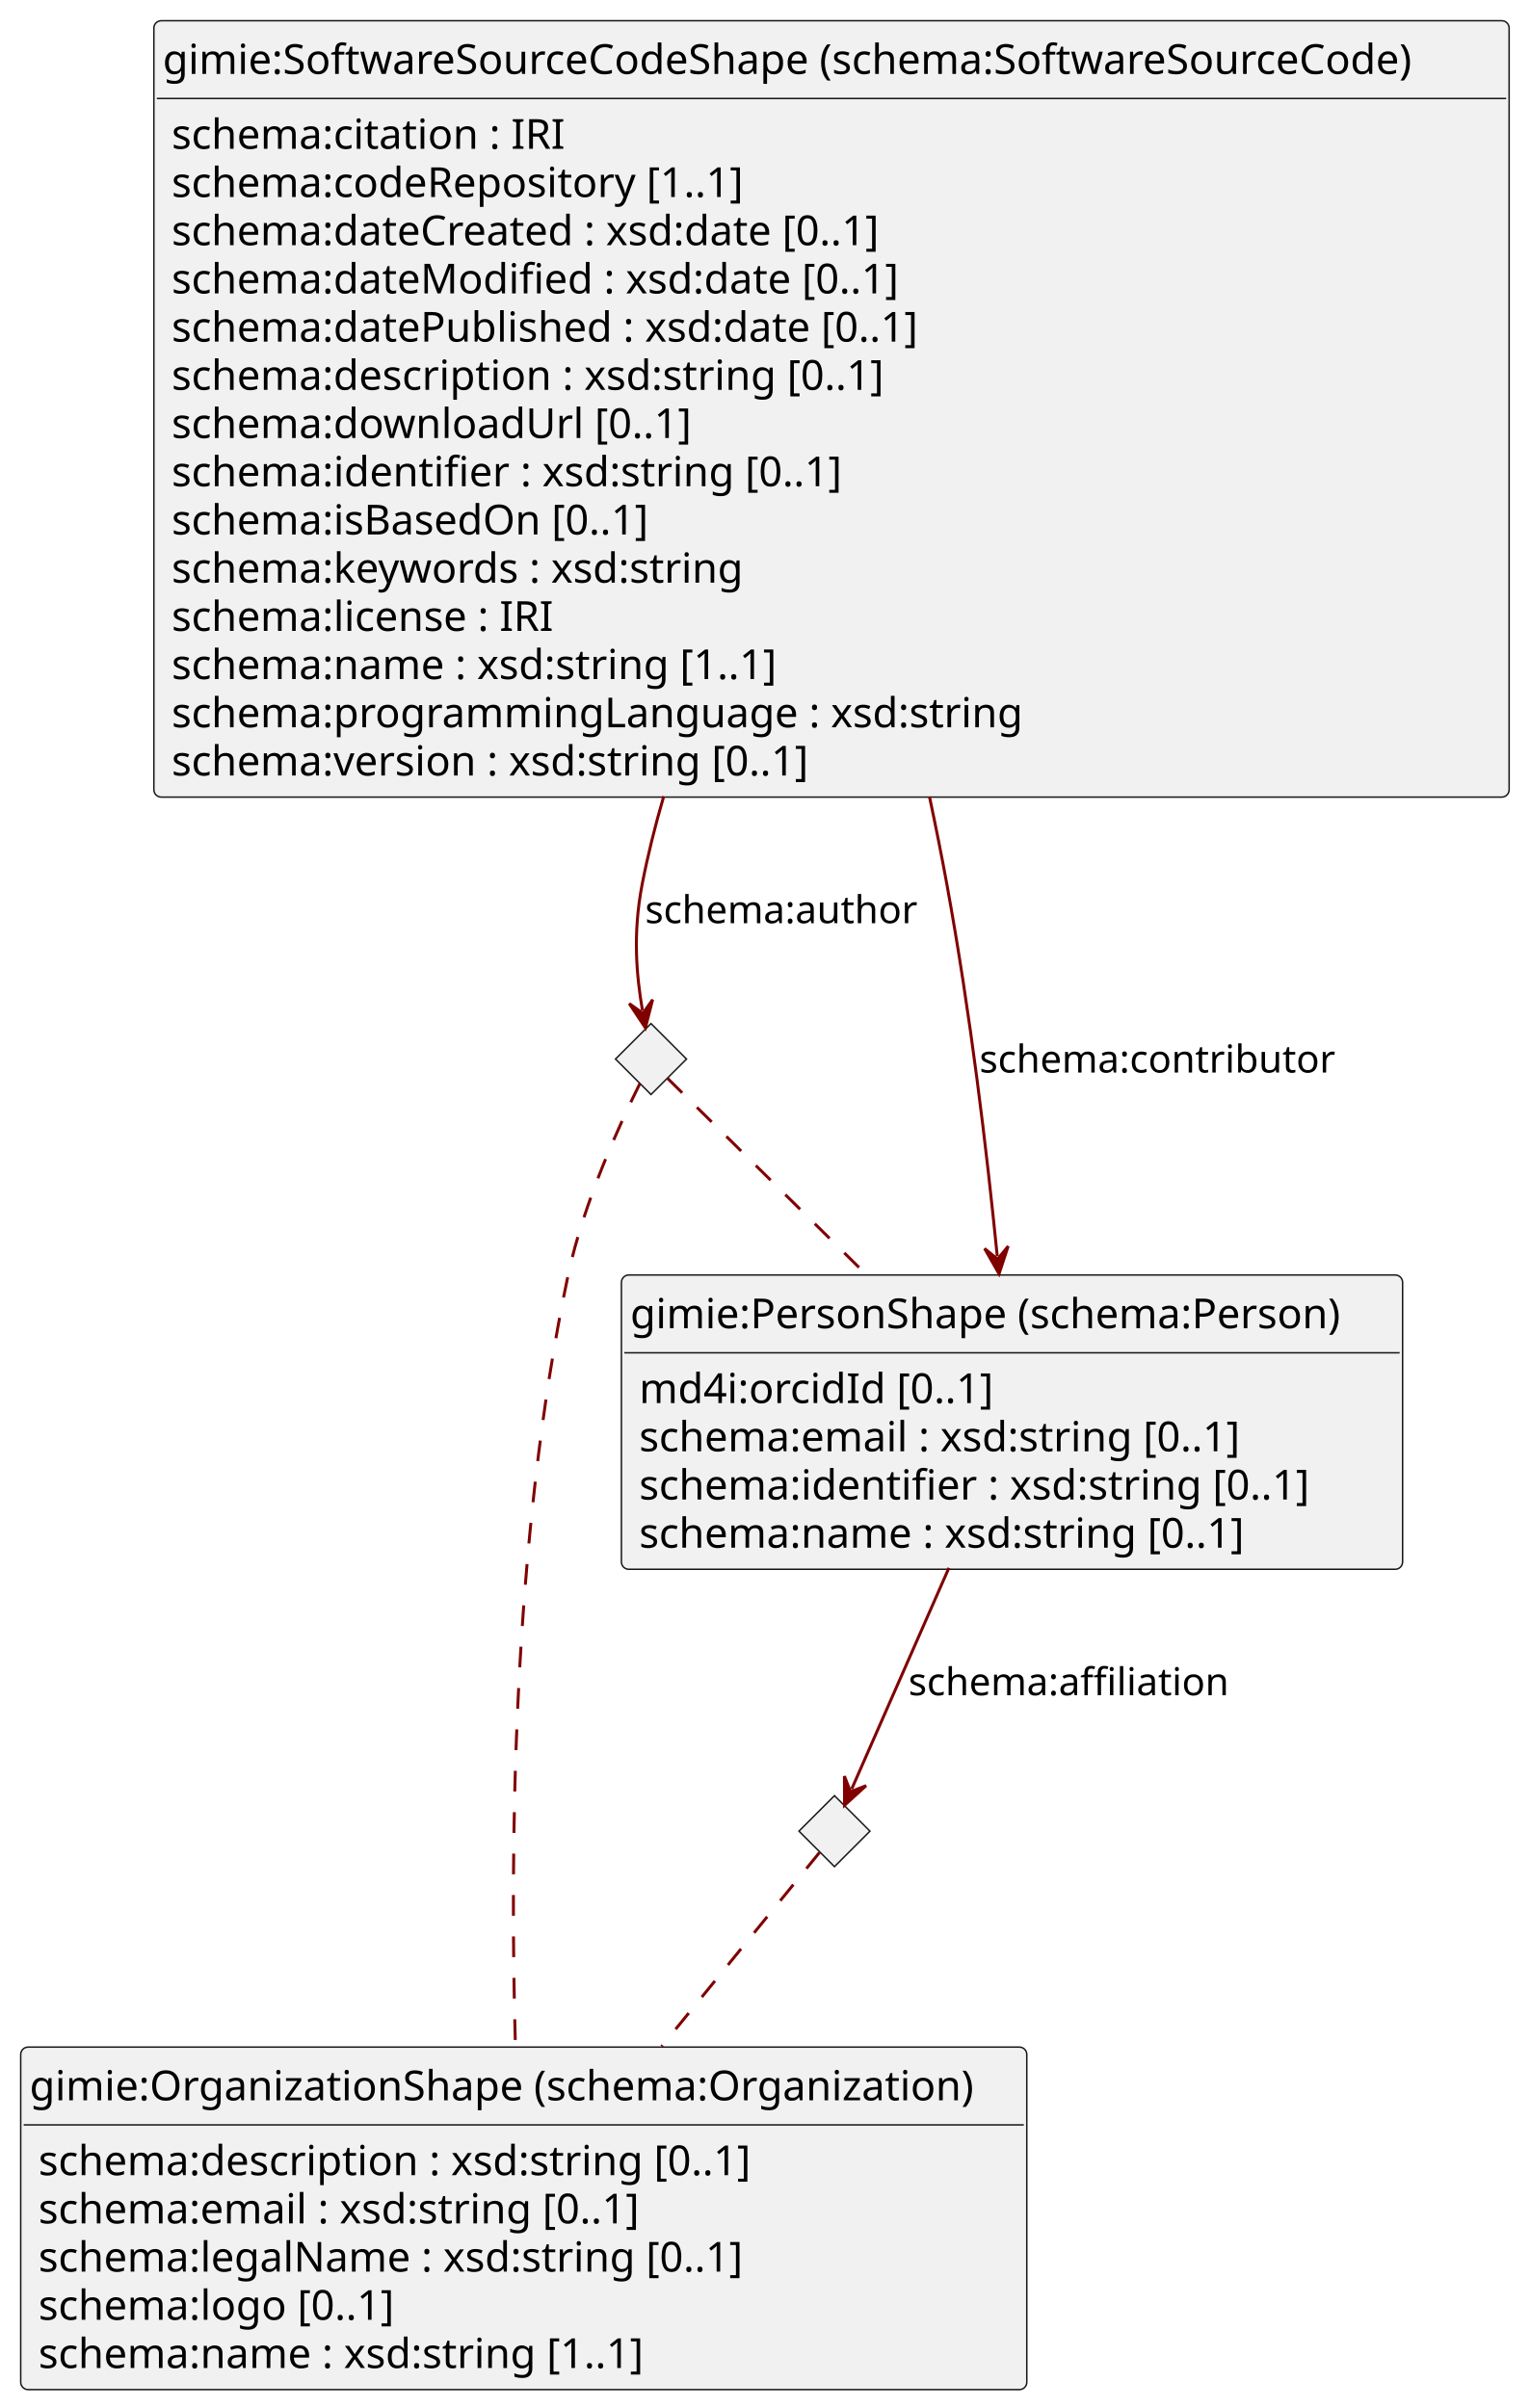
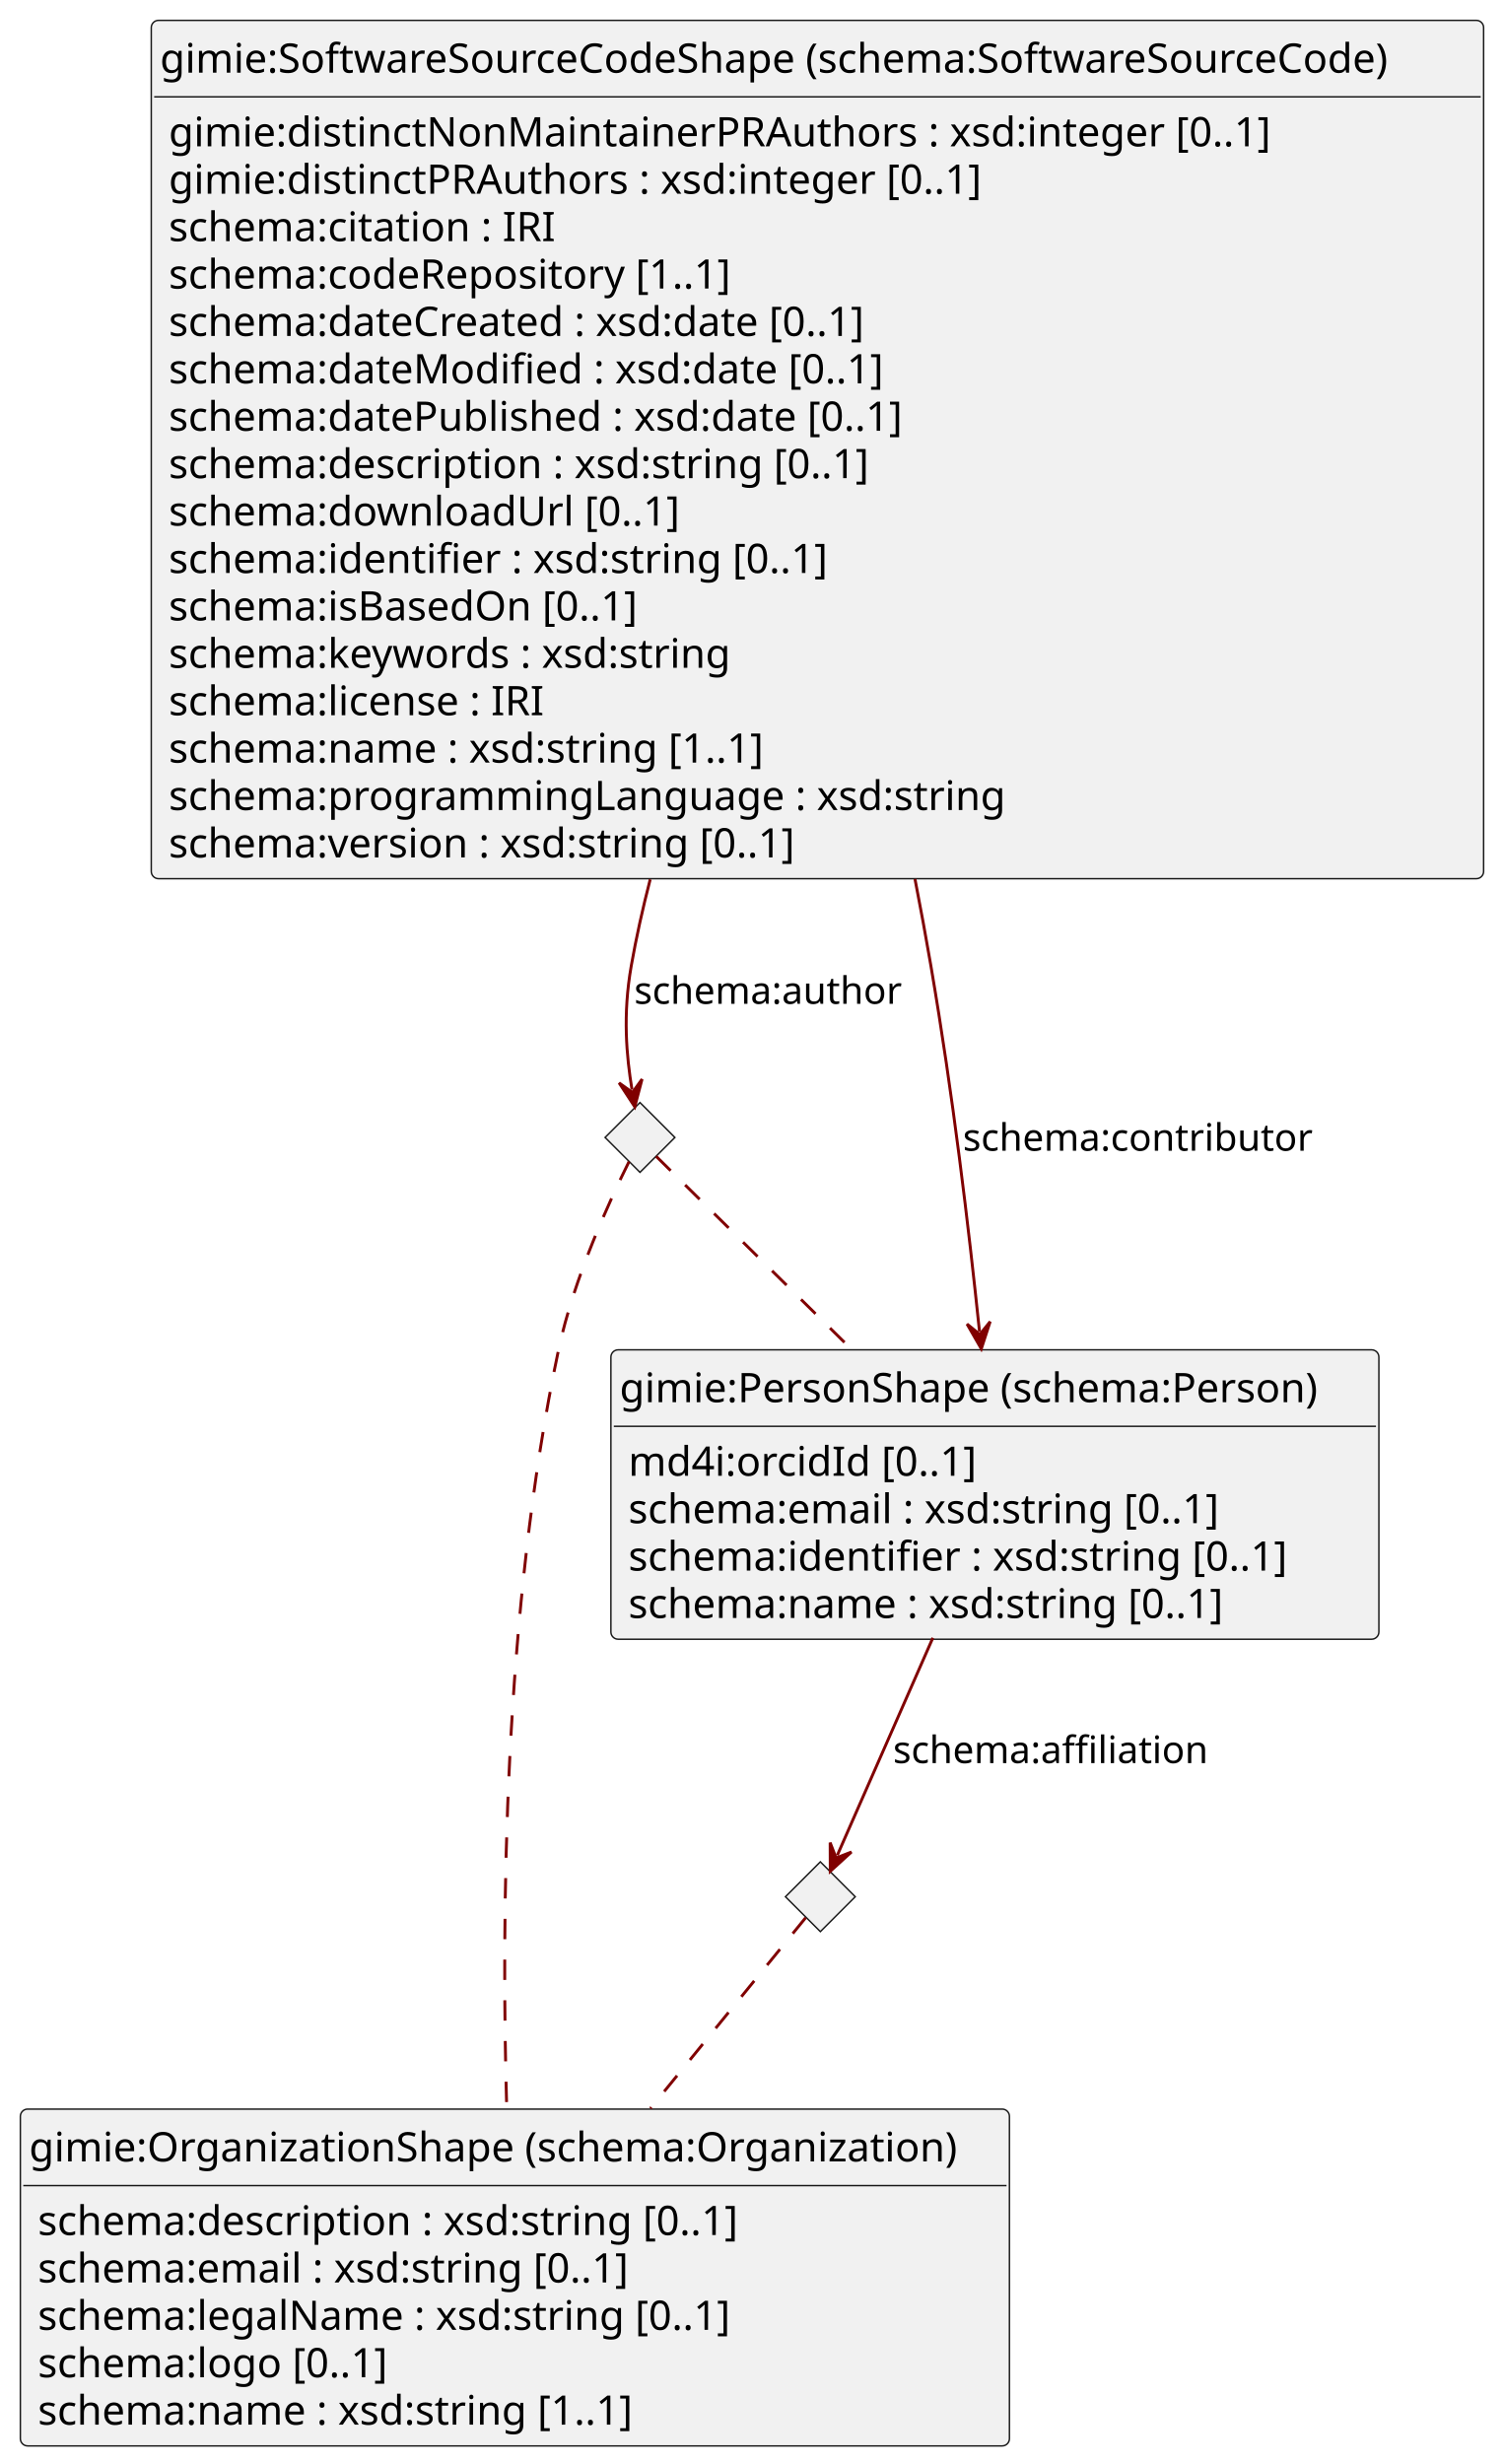
- <svg xmlns="http://www.w3.org/2000/svg" contentStyleType="text/css" height="814px" preserveAspectRatio="none" style="width:517px;height:814px;background:#FFFFFF;" version="1.1" viewBox="0 0 517 814" width="517px" zoomAndPan="magnify">
+ <svg xmlns="http://www.w3.org/2000/svg" contentStyleType="text/css" height="847px" preserveAspectRatio="none" style="width:517px;height:847px;background:#FFFFFF;" version="1.1" viewBox="0 0 517 847" width="517px" zoomAndPan="magnify">
  <defs />
  <g>
-     <g id="elem_gimie:OrganizationShape (schema:Organization)">
-       <rect codeLine="9" fill="#F1F1F1" height="115.781" id="gimie:OrganizationShape (schema:Organization)" rx="2.5" ry="2.5" style="stroke:#181818;stroke-width:0.5;" width="340" x="7" y="692" />
-       <text fill="#000000" font-family="sans-serif" font-size="14" x="10" y="709.995">gimie:OrganizationShape (schema:Organization)</text>
-       <line style="stroke:#181818;stroke-width:0.5;" x1="8" x2="346" y1="718.297" y2="718.297" />
-       <text fill="#000000" font-family="sans-serif" font-size="14" x="13" y="735.292">schema:description  : xsd:string  [0..1]</text>
-       <text fill="#000000" font-family="sans-serif" font-size="14" x="13" y="751.589">schema:email  : xsd:string  [0..1]</text>
-       <text fill="#000000" font-family="sans-serif" font-size="14" x="13" y="767.886">schema:legalName  : xsd:string  [0..1]</text>
-       <text fill="#000000" font-family="sans-serif" font-size="14" x="13" y="784.183">schema:logo  [0..1]</text>
-       <text fill="#000000" font-family="sans-serif" font-size="14" x="13" y="800.48">schema:name  : xsd:string  [1..1]</text>
-     </g>
    <g id="elem_gimie:SoftwareSourceCodeShape (schema:SoftwareSourceCode)">
-       <rect codeLine="15" fill="#F1F1F1" height="262.453" id="gimie:SoftwareSourceCodeShape (schema:SoftwareSourceCode)" rx="2.5" ry="2.5" style="stroke:#181818;stroke-width:0.5;" width="458" x="52" y="7" />
+       <rect codeLine="9" fill="#F1F1F1" height="295.047" id="gimie:SoftwareSourceCodeShape (schema:SoftwareSourceCode)" rx="2.5" ry="2.5" style="stroke:#181818;stroke-width:0.5;" width="458" x="52" y="7" />
      <text fill="#000000" font-family="sans-serif" font-size="14" x="55" y="24.995">gimie:SoftwareSourceCodeShape (schema:SoftwareSourceCode)</text>
      <line style="stroke:#181818;stroke-width:0.5;" x1="53" x2="509" y1="33.297" y2="33.297" />
-       <text fill="#000000" font-family="sans-serif" font-size="14" x="58" y="50.292">schema:citation  :  IRI</text>
-       <text fill="#000000" font-family="sans-serif" font-size="14" x="58" y="66.589">schema:codeRepository  [1..1]</text>
-       <text fill="#000000" font-family="sans-serif" font-size="14" x="58" y="82.886">schema:dateCreated  : xsd:date  [0..1]</text>
-       <text fill="#000000" font-family="sans-serif" font-size="14" x="58" y="99.183">schema:dateModified  : xsd:date  [0..1]</text>
-       <text fill="#000000" font-family="sans-serif" font-size="14" x="58" y="115.48">schema:datePublished  : xsd:date  [0..1]</text>
-       <text fill="#000000" font-family="sans-serif" font-size="14" x="58" y="131.776">schema:description  : xsd:string  [0..1]</text>
-       <text fill="#000000" font-family="sans-serif" font-size="14" x="58" y="148.073">schema:downloadUrl  [0..1]</text>
-       <text fill="#000000" font-family="sans-serif" font-size="14" x="58" y="164.37">schema:identifier  : xsd:string  [0..1]</text>
-       <text fill="#000000" font-family="sans-serif" font-size="14" x="58" y="180.667">schema:isBasedOn  [0..1]</text>
-       <text fill="#000000" font-family="sans-serif" font-size="14" x="58" y="196.964">schema:keywords  : xsd:string</text>
-       <text fill="#000000" font-family="sans-serif" font-size="14" x="58" y="213.261">schema:license  :  IRI</text>
-       <text fill="#000000" font-family="sans-serif" font-size="14" x="58" y="229.558">schema:name  : xsd:string  [1..1]</text>
-       <text fill="#000000" font-family="sans-serif" font-size="14" x="58" y="245.855">schema:programmingLanguage  : xsd:string</text>
-       <text fill="#000000" font-family="sans-serif" font-size="14" x="58" y="262.151">schema:version  : xsd:string  [0..1]</text>
+       <text fill="#000000" font-family="sans-serif" font-size="14" x="58" y="50.292">gimie:distinctNonMaintainerPRAuthors  : xsd:integer  [0..1]</text>
+       <text fill="#000000" font-family="sans-serif" font-size="14" x="58" y="66.589">gimie:distinctPRAuthors  : xsd:integer  [0..1]</text>
+       <text fill="#000000" font-family="sans-serif" font-size="14" x="58" y="82.886">schema:citation  :  IRI</text>
+       <text fill="#000000" font-family="sans-serif" font-size="14" x="58" y="99.183">schema:codeRepository  [1..1]</text>
+       <text fill="#000000" font-family="sans-serif" font-size="14" x="58" y="115.48">schema:dateCreated  : xsd:date  [0..1]</text>
+       <text fill="#000000" font-family="sans-serif" font-size="14" x="58" y="131.776">schema:dateModified  : xsd:date  [0..1]</text>
+       <text fill="#000000" font-family="sans-serif" font-size="14" x="58" y="148.073">schema:datePublished  : xsd:date  [0..1]</text>
+       <text fill="#000000" font-family="sans-serif" font-size="14" x="58" y="164.37">schema:description  : xsd:string  [0..1]</text>
+       <text fill="#000000" font-family="sans-serif" font-size="14" x="58" y="180.667">schema:downloadUrl  [0..1]</text>
+       <text fill="#000000" font-family="sans-serif" font-size="14" x="58" y="196.964">schema:identifier  : xsd:string  [0..1]</text>
+       <text fill="#000000" font-family="sans-serif" font-size="14" x="58" y="213.261">schema:isBasedOn  [0..1]</text>
+       <text fill="#000000" font-family="sans-serif" font-size="14" x="58" y="229.558">schema:keywords  : xsd:string</text>
+       <text fill="#000000" font-family="sans-serif" font-size="14" x="58" y="245.855">schema:license  :  IRI</text>
+       <text fill="#000000" font-family="sans-serif" font-size="14" x="58" y="262.151">schema:name  : xsd:string  [1..1]</text>
+       <text fill="#000000" font-family="sans-serif" font-size="14" x="58" y="278.448">schema:programmingLanguage  : xsd:string</text>
+       <text fill="#000000" font-family="sans-serif" font-size="14" x="58" y="294.745">schema:version  : xsd:string  [0..1]</text>
    </g>
-     <polygon fill="#F1F1F1" points="220,346,232,358,220,370,208,358,220,346" style="stroke:#181818;stroke-width:0.5;" />
+     <polygon fill="#F1F1F1" points="220,379,232,391,220,403,208,391,220,379" style="stroke:#181818;stroke-width:0.5;" />
    <g id="elem_gimie:PersonShape (schema:Person)">
-       <rect codeLine="35" fill="#F1F1F1" height="99.484" id="gimie:PersonShape (schema:Person)" rx="2.5" ry="2.5" style="stroke:#181818;stroke-width:0.5;" width="264" x="210" y="431" />
-       <text fill="#000000" font-family="sans-serif" font-size="14" x="213" y="448.995">gimie:PersonShape (schema:Person)</text>
-       <line style="stroke:#181818;stroke-width:0.5;" x1="211" x2="473" y1="457.297" y2="457.297" />
-       <text fill="#000000" font-family="sans-serif" font-size="14" x="216" y="474.292">md4i:orcidId  [0..1]</text>
-       <text fill="#000000" font-family="sans-serif" font-size="14" x="216" y="490.589">schema:email  : xsd:string  [0..1]</text>
-       <text fill="#000000" font-family="sans-serif" font-size="14" x="216" y="506.886">schema:identifier  : xsd:string  [0..1]</text>
-       <text fill="#000000" font-family="sans-serif" font-size="14" x="216" y="523.183">schema:name  : xsd:string  [0..1]</text>
+       <rect codeLine="31" fill="#F1F1F1" height="99.484" id="gimie:PersonShape (schema:Person)" rx="2.5" ry="2.5" style="stroke:#181818;stroke-width:0.5;" width="264" x="210" y="464" />
+       <text fill="#000000" font-family="sans-serif" font-size="14" x="213" y="481.995">gimie:PersonShape (schema:Person)</text>
+       <line style="stroke:#181818;stroke-width:0.5;" x1="211" x2="473" y1="490.297" y2="490.297" />
+       <text fill="#000000" font-family="sans-serif" font-size="14" x="216" y="507.292">md4i:orcidId  [0..1]</text>
+       <text fill="#000000" font-family="sans-serif" font-size="14" x="216" y="523.589">schema:email  : xsd:string  [0..1]</text>
+       <text fill="#000000" font-family="sans-serif" font-size="14" x="216" y="539.886">schema:identifier  : xsd:string  [0..1]</text>
+       <text fill="#000000" font-family="sans-serif" font-size="14" x="216" y="556.183">schema:name  : xsd:string  [0..1]</text>
    </g>
-     <polygon fill="#F1F1F1" points="282,607,294,619,282,631,270,619,282,607" style="stroke:#181818;stroke-width:0.5;" />
-     <g id="link_gimie:SoftwareSourceCodeShape (schema:SoftwareSourceCode)_diamond_SoftwareSourceCodeShape_35aaac5a0dc90cc5be0eb3bd2e95e903">
-       <path codeLine="17" d="M224.3,269.19 C221.39,279.15 218.9,289.16 217,299 C213.76,315.83 215.148,329.974 217.108,341.544 " fill="none" id="gimie:SoftwareSourceCodeShape (schema:SoftwareSourceCode)-to-diamond_SoftwareSourceCodeShape_35aaac5a0dc90cc5be0eb3bd2e95e903" style="stroke:#800000;stroke-width:1.0;" />
-       <polygon fill="#800000" points="218.11,347.46,220.551,337.918,217.275,342.53,212.663,339.255,218.11,347.46" style="stroke:#800000;stroke-width:1.0;" />
-       <text fill="#000000" font-family="sans-serif" font-size="13" x="218" y="312.067">schema:author</text>
+     <g id="elem_gimie:OrganizationShape (schema:Organization)">
+       <rect codeLine="39" fill="#F1F1F1" height="115.781" id="gimie:OrganizationShape (schema:Organization)" rx="2.5" ry="2.5" style="stroke:#181818;stroke-width:0.5;" width="340" x="7" y="725" />
+       <text fill="#000000" font-family="sans-serif" font-size="14" x="10" y="742.995">gimie:OrganizationShape (schema:Organization)</text>
+       <line style="stroke:#181818;stroke-width:0.5;" x1="8" x2="346" y1="751.297" y2="751.297" />
+       <text fill="#000000" font-family="sans-serif" font-size="14" x="13" y="768.292">schema:description  : xsd:string  [0..1]</text>
+       <text fill="#000000" font-family="sans-serif" font-size="14" x="13" y="784.589">schema:email  : xsd:string  [0..1]</text>
+       <text fill="#000000" font-family="sans-serif" font-size="14" x="13" y="800.886">schema:legalName  : xsd:string  [0..1]</text>
+       <text fill="#000000" font-family="sans-serif" font-size="14" x="13" y="817.183">schema:logo  [0..1]</text>
+       <text fill="#000000" font-family="sans-serif" font-size="14" x="13" y="833.48">schema:name  : xsd:string  [1..1]</text>
    </g>
-     <g id="link_diamond_SoftwareSourceCodeShape_35aaac5a0dc90cc5be0eb3bd2e95e903_gimie:PersonShape (schema:Person)">
-       <path codeLine="18" d="M225.56,364.49 C237.49,376.28 266.6,405.03 292.73,430.84 " fill="none" id="diamond_SoftwareSourceCodeShape_35aaac5a0dc90cc5be0eb3bd2e95e903-gimie:PersonShape (schema:Person)" style="stroke:#800000;stroke-width:1.0;stroke-dasharray:7.0,7.0;" />
+     <polygon fill="#F1F1F1" points="282,640,294,652,282,664,270,652,282,640" style="stroke:#181818;stroke-width:0.5;" />
+     <g id="link_gimie:SoftwareSourceCodeShape (schema:SoftwareSourceCode)_diamond_SoftwareSourceCodeShape_b3e912d5fc60fb8f520e82380c84c8d0">
+       <path codeLine="13" d="M223.51,302.29 C220.94,312.25 218.72,322.21 217,332 C214.03,348.88 215.367,362.998 217.247,374.558 " fill="none" id="gimie:SoftwareSourceCodeShape (schema:SoftwareSourceCode)-to-diamond_SoftwareSourceCodeShape_b3e912d5fc60fb8f520e82380c84c8d0" style="stroke:#800000;stroke-width:1.0;" />
+       <polygon fill="#800000" points="218.21,380.48,220.713,370.955,217.407,375.545,212.817,372.239,218.21,380.48" style="stroke:#800000;stroke-width:1.0;" />
+       <text fill="#000000" font-family="sans-serif" font-size="13" x="218" y="345.067">schema:author</text>
    </g>
-     <g id="link_diamond_SoftwareSourceCodeShape_35aaac5a0dc90cc5be0eb3bd2e95e903_gimie:OrganizationShape (schema:Organization)">
-       <path codeLine="19" d="M216.23,366.32 C209.88,379.07 197.23,406.33 192,431 C172.99,520.62 172.31,627.49 174.19,691.71 " fill="none" id="diamond_SoftwareSourceCodeShape_35aaac5a0dc90cc5be0eb3bd2e95e903-gimie:OrganizationShape (schema:Organization)" style="stroke:#800000;stroke-width:1.0;stroke-dasharray:7.0,7.0;" />
+     <g id="link_diamond_SoftwareSourceCodeShape_b3e912d5fc60fb8f520e82380c84c8d0_gimie:PersonShape (schema:Person)">
+       <path codeLine="14" d="M225.56,397.49 C237.49,409.28 266.6,438.03 292.73,463.84 " fill="none" id="diamond_SoftwareSourceCodeShape_b3e912d5fc60fb8f520e82380c84c8d0-gimie:PersonShape (schema:Person)" style="stroke:#800000;stroke-width:1.0;stroke-dasharray:7.0,7.0;" />
+     </g>
+     <g id="link_diamond_SoftwareSourceCodeShape_b3e912d5fc60fb8f520e82380c84c8d0_gimie:OrganizationShape (schema:Organization)">
+       <path codeLine="15" d="M216.23,399.32 C209.88,412.07 197.23,439.33 192,464 C172.99,553.62 172.31,660.49 174.19,724.71 " fill="none" id="diamond_SoftwareSourceCodeShape_b3e912d5fc60fb8f520e82380c84c8d0-gimie:OrganizationShape (schema:Organization)" style="stroke:#800000;stroke-width:1.0;stroke-dasharray:7.0,7.0;" />
    </g>
    <g id="link_gimie:SoftwareSourceCodeShape (schema:SoftwareSourceCode)_gimie:PersonShape (schema:Person)">
-       <path codeLine="34" d="M314.1,269.27 C316.23,279.3 318.23,289.3 320,299 C328.06,343.26 333.372,388.2 337.022,424.65 " fill="none" id="gimie:SoftwareSourceCodeShape (schema:SoftwareSourceCode)-to-gimie:PersonShape (schema:Person)" style="stroke:#800000;stroke-width:1.0;" />
-       <polygon fill="#800000" points="337.62,430.62,340.703,421.266,337.122,425.645,332.743,422.063,337.62,430.62" style="stroke:#800000;stroke-width:1.0;" />
-       <text fill="#000000" font-family="sans-serif" font-size="13" x="331" y="362.567">schema:contributor</text>
+       <path codeLine="30" d="M314.53,302.16 C316.49,312.24 318.33,322.26 320,332 C327.58,376.34 332.919,421.282 336.709,457.702 " fill="none" id="gimie:SoftwareSourceCodeShape (schema:SoftwareSourceCode)-to-gimie:PersonShape (schema:Person)" style="stroke:#800000;stroke-width:1.0;" />
+       <polygon fill="#800000" points="337.33,463.67,340.377,454.304,336.812,458.697,332.42,455.132,337.33,463.67" style="stroke:#800000;stroke-width:1.0;" />
+       <text fill="#000000" font-family="sans-serif" font-size="13" x="331" y="395.567">schema:contributor</text>
    </g>
-     <g id="link_gimie:PersonShape (schema:Person)_diamond_PersonShape_a6972f08d0959d04512671b29a37823a">
-       <path codeLine="38" d="M320.68,530.01 C307.61,559.74 294.555,589.447 287.825,604.757 " fill="none" id="gimie:PersonShape (schema:Person)-to-diamond_PersonShape_a6972f08d0959d04512671b29a37823a" style="stroke:#800000;stroke-width:1.0;" />
-       <polygon fill="#800000" points="285.41,610.25,292.694,603.621,287.422,605.673,285.37,600.401,285.41,610.25" style="stroke:#800000;stroke-width:1.0;" />
-       <text fill="#000000" font-family="sans-serif" font-size="13" x="307" y="573.067">schema:affiliation</text>
+     <g id="link_gimie:PersonShape (schema:Person)_diamond_PersonShape_6d4add2537b1d5ce07d34486bcb8380d">
+       <path codeLine="34" d="M320.68,563.01 C307.61,592.74 294.555,622.447 287.825,637.757 " fill="none" id="gimie:PersonShape (schema:Person)-to-diamond_PersonShape_6d4add2537b1d5ce07d34486bcb8380d" style="stroke:#800000;stroke-width:1.0;" />
+       <polygon fill="#800000" points="285.41,643.25,292.694,636.621,287.422,638.673,285.37,633.401,285.41,643.25" style="stroke:#800000;stroke-width:1.0;" />
+       <text fill="#000000" font-family="sans-serif" font-size="13" x="307" y="606.067">schema:affiliation</text>
    </g>
-     <g id="link_diamond_PersonShape_a6972f08d0959d04512671b29a37823a_gimie:OrganizationShape (schema:Organization)">
-       <path codeLine="39" d="M276.94,626.22 C267.14,638.25 244.72,665.8 223.59,691.76 " fill="none" id="diamond_PersonShape_a6972f08d0959d04512671b29a37823a-gimie:OrganizationShape (schema:Organization)" style="stroke:#800000;stroke-width:1.0;stroke-dasharray:7.0,7.0;" />
+     <g id="link_diamond_PersonShape_6d4add2537b1d5ce07d34486bcb8380d_gimie:OrganizationShape (schema:Organization)">
+       <path codeLine="35" d="M276.94,659.22 C267.14,671.25 244.72,698.8 223.59,724.76 " fill="none" id="diamond_PersonShape_6d4add2537b1d5ce07d34486bcb8380d-gimie:OrganizationShape (schema:Organization)" style="stroke:#800000;stroke-width:1.0;stroke-dasharray:7.0,7.0;" />
    </g>
  </g>
</svg>
